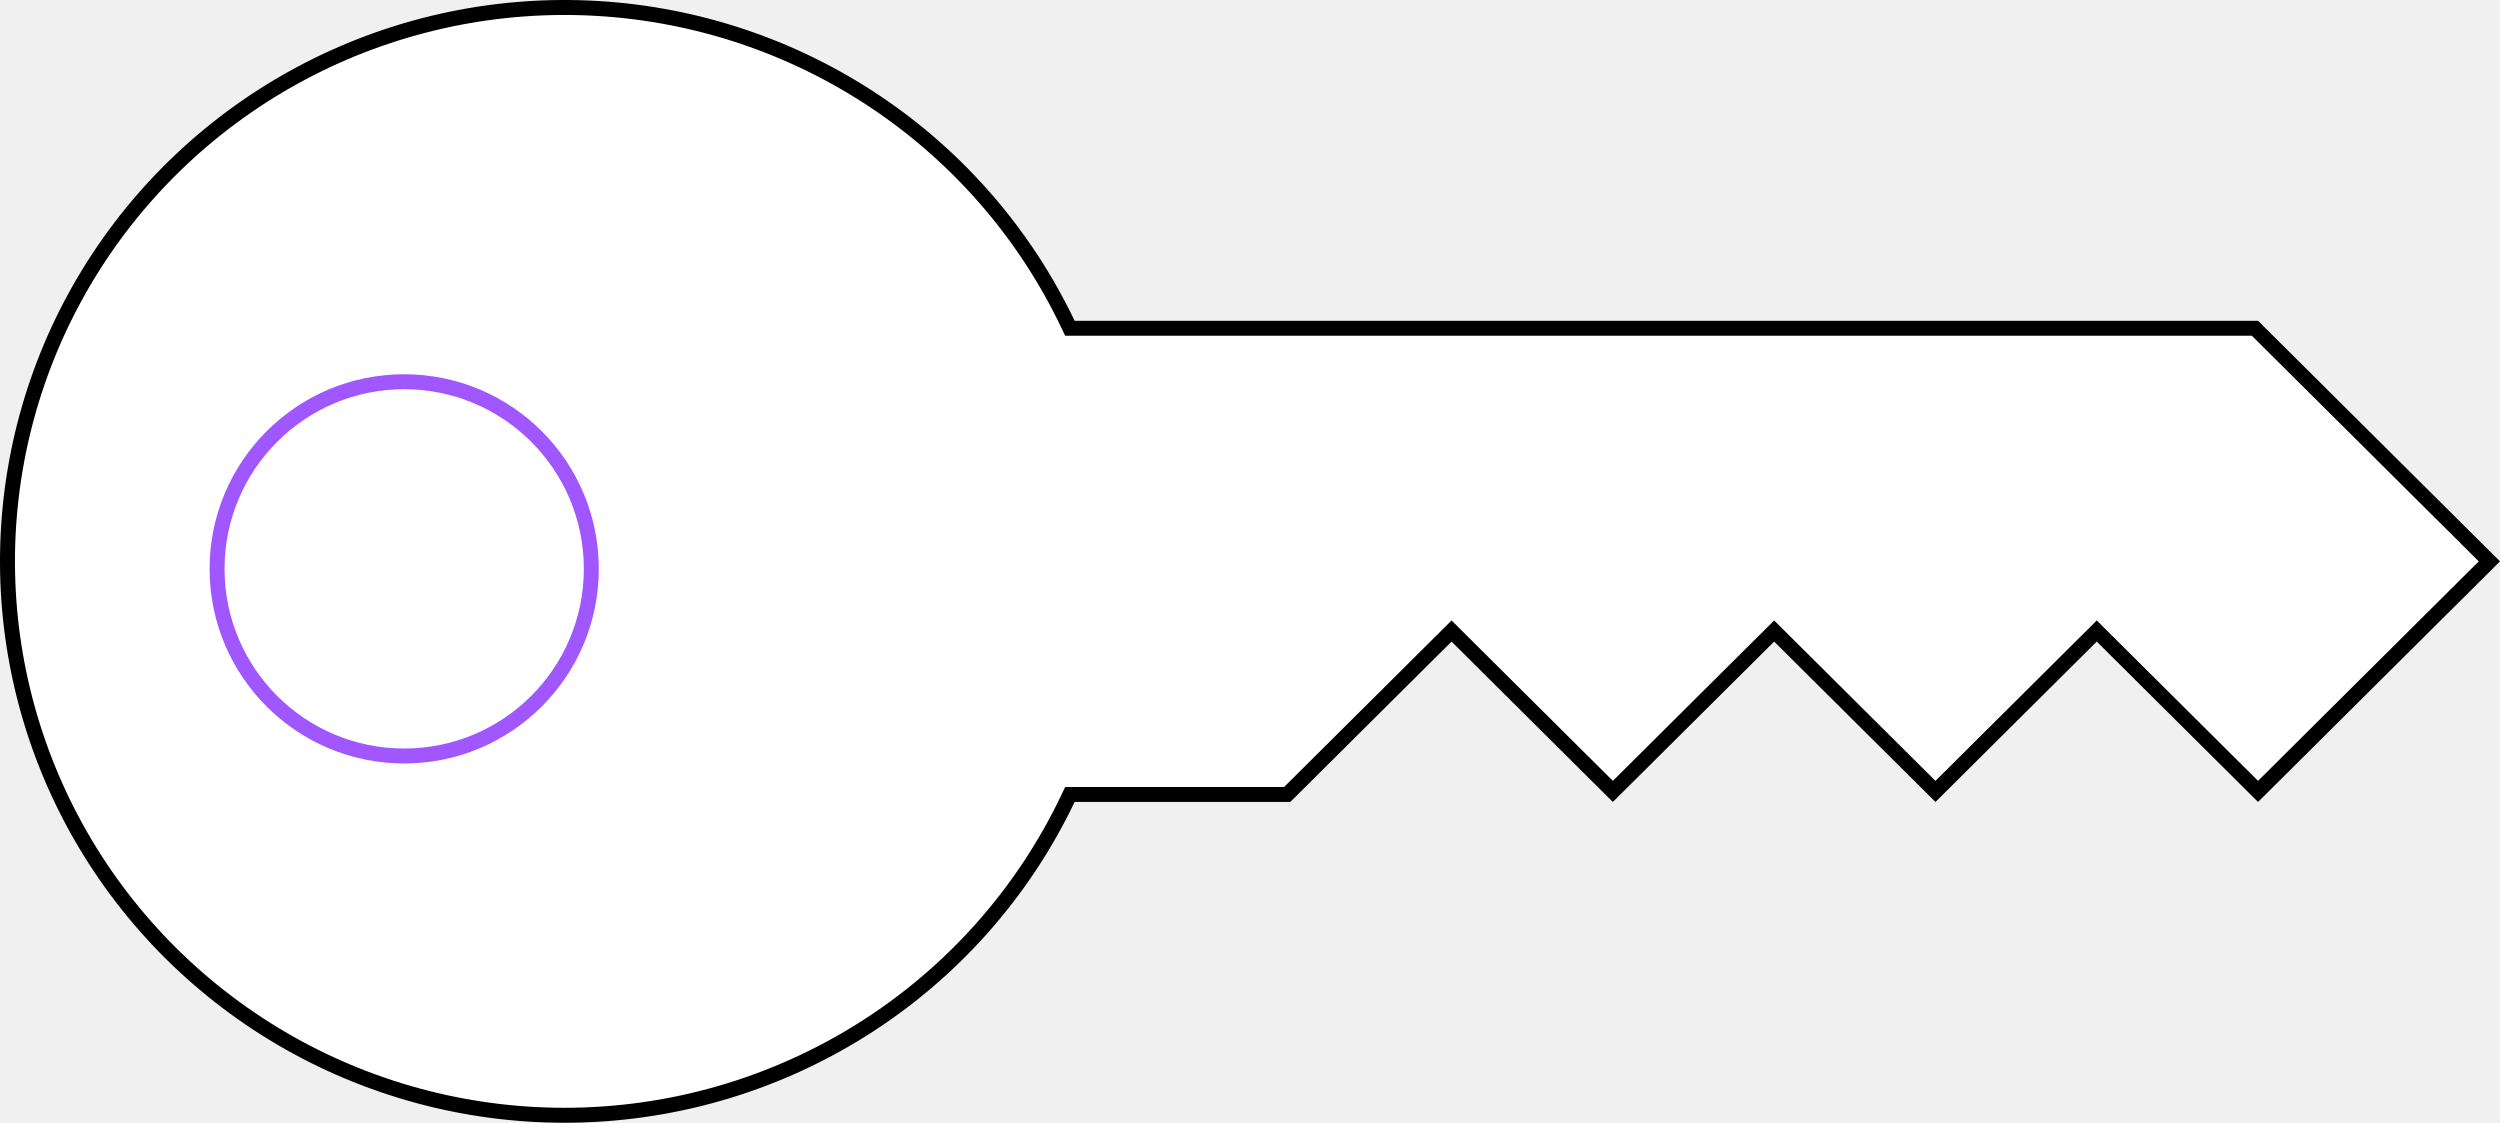
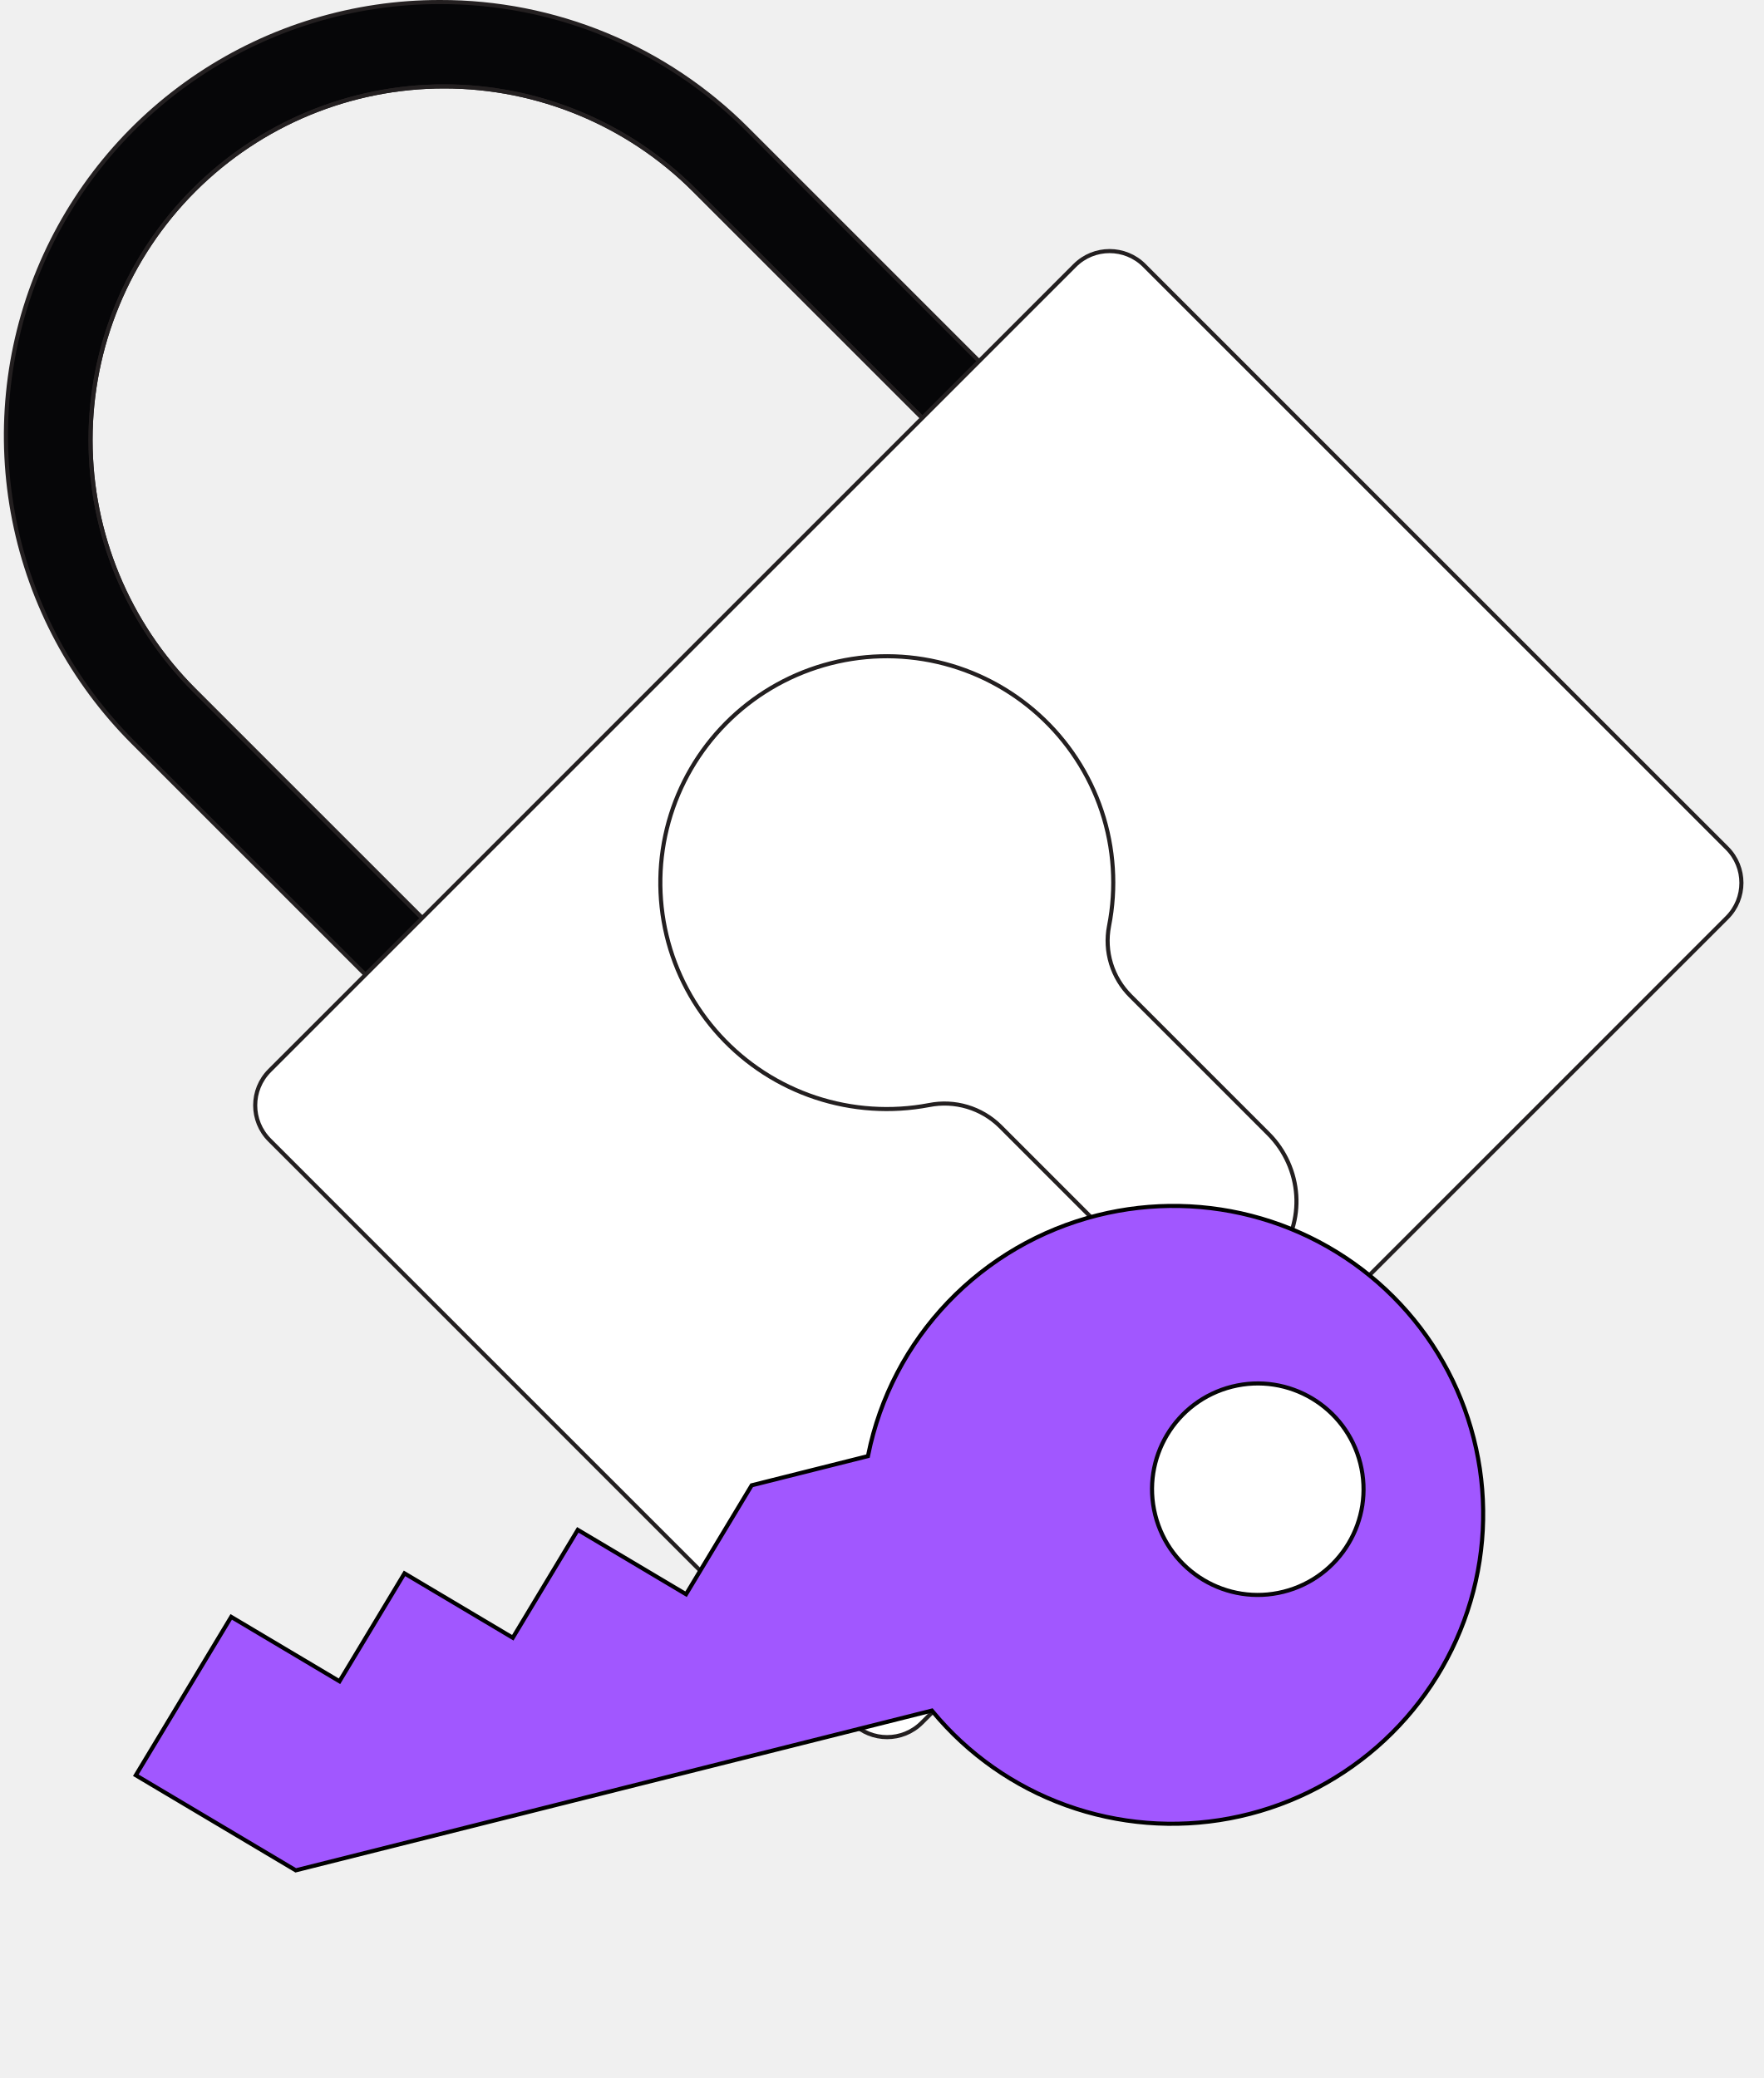
- <svg xmlns="http://www.w3.org/2000/svg" width="167" height="75" viewBox="0 0 167 75" fill="none">
-   <path d="M71.333 21.644L71.469 21.929H71.784H150.632L166.291 37.5L150.838 52.866L140.416 42.503L140.063 42.152L139.711 42.503L129.289 52.866L118.866 42.503L118.514 42.152L118.161 42.503L107.739 52.866L97.317 42.503L96.965 42.152L96.612 42.503L85.984 53.071H71.784H71.469L71.333 53.356C68.315 59.683 63.553 65.029 57.6 68.772C51.647 72.515 44.747 74.501 37.704 74.5C31.044 74.499 24.507 72.72 18.775 69.351C13.042 65.981 8.325 61.144 5.113 55.344C1.902 49.544 0.315 42.993 0.517 36.376C0.719 29.758 2.704 23.316 6.263 17.721C9.823 12.125 14.828 7.582 20.755 4.564C26.683 1.547 33.317 0.167 39.964 0.568C46.611 0.969 53.029 3.136 58.546 6.843C64.064 10.55 68.479 15.662 71.333 21.644ZM26.929 48.714C29.918 48.714 32.786 47.533 34.9 45.431C37.015 43.328 38.204 40.475 38.204 37.5C38.204 34.525 37.015 31.672 34.9 29.569C32.786 27.466 29.918 26.286 26.929 26.286C23.94 26.286 21.072 27.466 18.957 29.569C16.843 31.672 15.654 34.525 15.654 37.5C15.654 40.475 16.843 43.328 18.957 45.431C21.072 47.533 23.94 48.714 26.929 48.714Z" fill="white" stroke="black" />
-   <circle cx="27" cy="38" r="12.5" fill="white" stroke="#A157FF" />
+ <svg xmlns="http://www.w3.org/2000/svg" width="431" height="508" viewBox="0 0 431 508" fill="none">
+   <path d="M107.54 0.5C86.562 0.482 66.049 6.688 48.601 18.334C31.152 29.981 17.551 46.542 9.521 65.923C1.49 85.303 -0.609 106.631 3.488 127.205C7.586 147.78 17.697 166.675 32.54 181.5L107.54 256.5L257.54 106.5L182.54 31.5C172.698 21.645 161.006 13.833 148.135 8.513C135.263 3.193 121.467 0.47 107.54 0.5ZM238.54 115.27L116.28 237.51L47.45 168.68C31.24 152.471 22.133 130.487 22.132 107.564C22.131 84.64 31.236 62.655 47.445 46.445C63.654 30.235 85.638 21.128 108.561 21.127C131.485 21.126 153.47 30.231 169.68 46.44L238.54 115.27Z" fill="#060608" stroke="#231F20" stroke-miterlimit="10" />
+   <path d="M169.68 46.44L238.51 115.27L116.28 237.51L47.45 168.68C31.24 152.471 22.133 130.487 22.132 107.564C22.131 84.64 31.236 62.655 47.445 46.445C63.654 30.235 85.638 21.128 108.561 21.127C131.485 21.126 153.47 30.231 169.68 46.44Z" stroke="#231F20" stroke-miterlimit="10" />
+   <path d="M262.732 64.896L65.895 261.733C61.209 266.419 61.209 274.017 65.895 278.704L208.349 421.157C213.035 425.844 220.633 425.844 225.319 421.157L422.157 224.32C426.843 219.634 426.843 212.036 422.157 207.349L279.703 64.896C275.017 60.209 267.419 60.209 262.732 64.896Z" fill="white" stroke="#231F20" stroke-miterlimit="10" />
+   <path d="M253.85 174.69C260.949 181.085 266.269 189.212 269.291 198.276C272.312 207.341 272.932 217.034 271.09 226.41C270.501 229.464 270.671 232.615 271.585 235.588C272.499 238.561 274.128 241.264 276.33 243.46L310.05 277.18C318.31 285.45 319.33 298.76 311.9 307.78C309.898 310.203 307.413 312.181 304.603 313.589C301.793 314.998 298.721 315.805 295.582 315.959C292.443 316.114 289.306 315.612 286.372 314.486C283.437 313.36 280.77 311.635 278.54 309.42L244.46 275.33C242.21 273.117 239.452 271.488 236.428 270.585C233.404 269.683 230.205 269.533 227.11 270.15C217.853 271.912 208.299 271.281 199.354 268.318C190.409 265.354 182.369 260.156 175.995 253.215C169.621 246.275 165.124 237.822 162.931 228.657C160.738 219.493 160.921 209.92 163.463 200.846C166.005 191.772 170.821 183.497 177.456 176.806C184.09 170.114 192.324 165.227 201.376 162.607C210.427 159.988 219.998 159.723 229.181 161.837C238.364 163.952 246.855 168.376 253.85 174.69Z" fill="white" stroke="#231F20" stroke-miterlimit="10" />
+   <path d="M227.991 418.421L227.79 418.178L227.484 418.255L72.294 457.233L33.201 433.985L56.519 395.272L82.56 410.759L82.988 411.013L83.244 410.587L98.877 384.633L124.918 400.12L125.346 400.374L125.602 399.948L141.235 373.994L167.276 389.481L167.703 389.735L167.96 389.309L183.743 363.106L211.859 356.045L212.165 355.968L212.227 355.658C215.055 341.636 221.823 328.69 231.743 318.323C241.663 307.957 254.329 300.597 268.269 297.099C281.448 293.792 295.268 294.062 308.287 297.881C321.306 301.7 333.048 308.928 342.286 318.81C351.525 328.693 357.922 340.868 360.811 354.066C363.7 367.263 362.975 381 358.712 393.843C354.449 406.687 346.803 418.166 336.572 427.083C326.34 436 313.899 442.029 300.545 444.539C287.192 447.05 273.415 445.951 260.654 441.357C247.892 436.763 236.612 428.842 227.991 418.421ZM302.428 343.46C296.683 344.903 291.743 348.556 288.695 353.617C285.647 358.678 284.74 364.731 286.175 370.446C287.611 376.161 291.27 381.068 296.348 384.088C301.426 387.108 307.506 387.993 313.251 386.55C318.995 385.107 323.935 381.454 326.984 376.394C330.032 371.333 330.939 365.279 329.503 359.564C328.068 353.849 324.408 348.942 319.33 345.922C314.253 342.903 308.173 342.017 302.428 343.46Z" fill="#A157FF" stroke="black" />
+   <circle cx="307.453" cy="364.057" r="25.847" transform="rotate(165.901 307.453 364.057)" fill="white" stroke="#060608" />
</svg>
